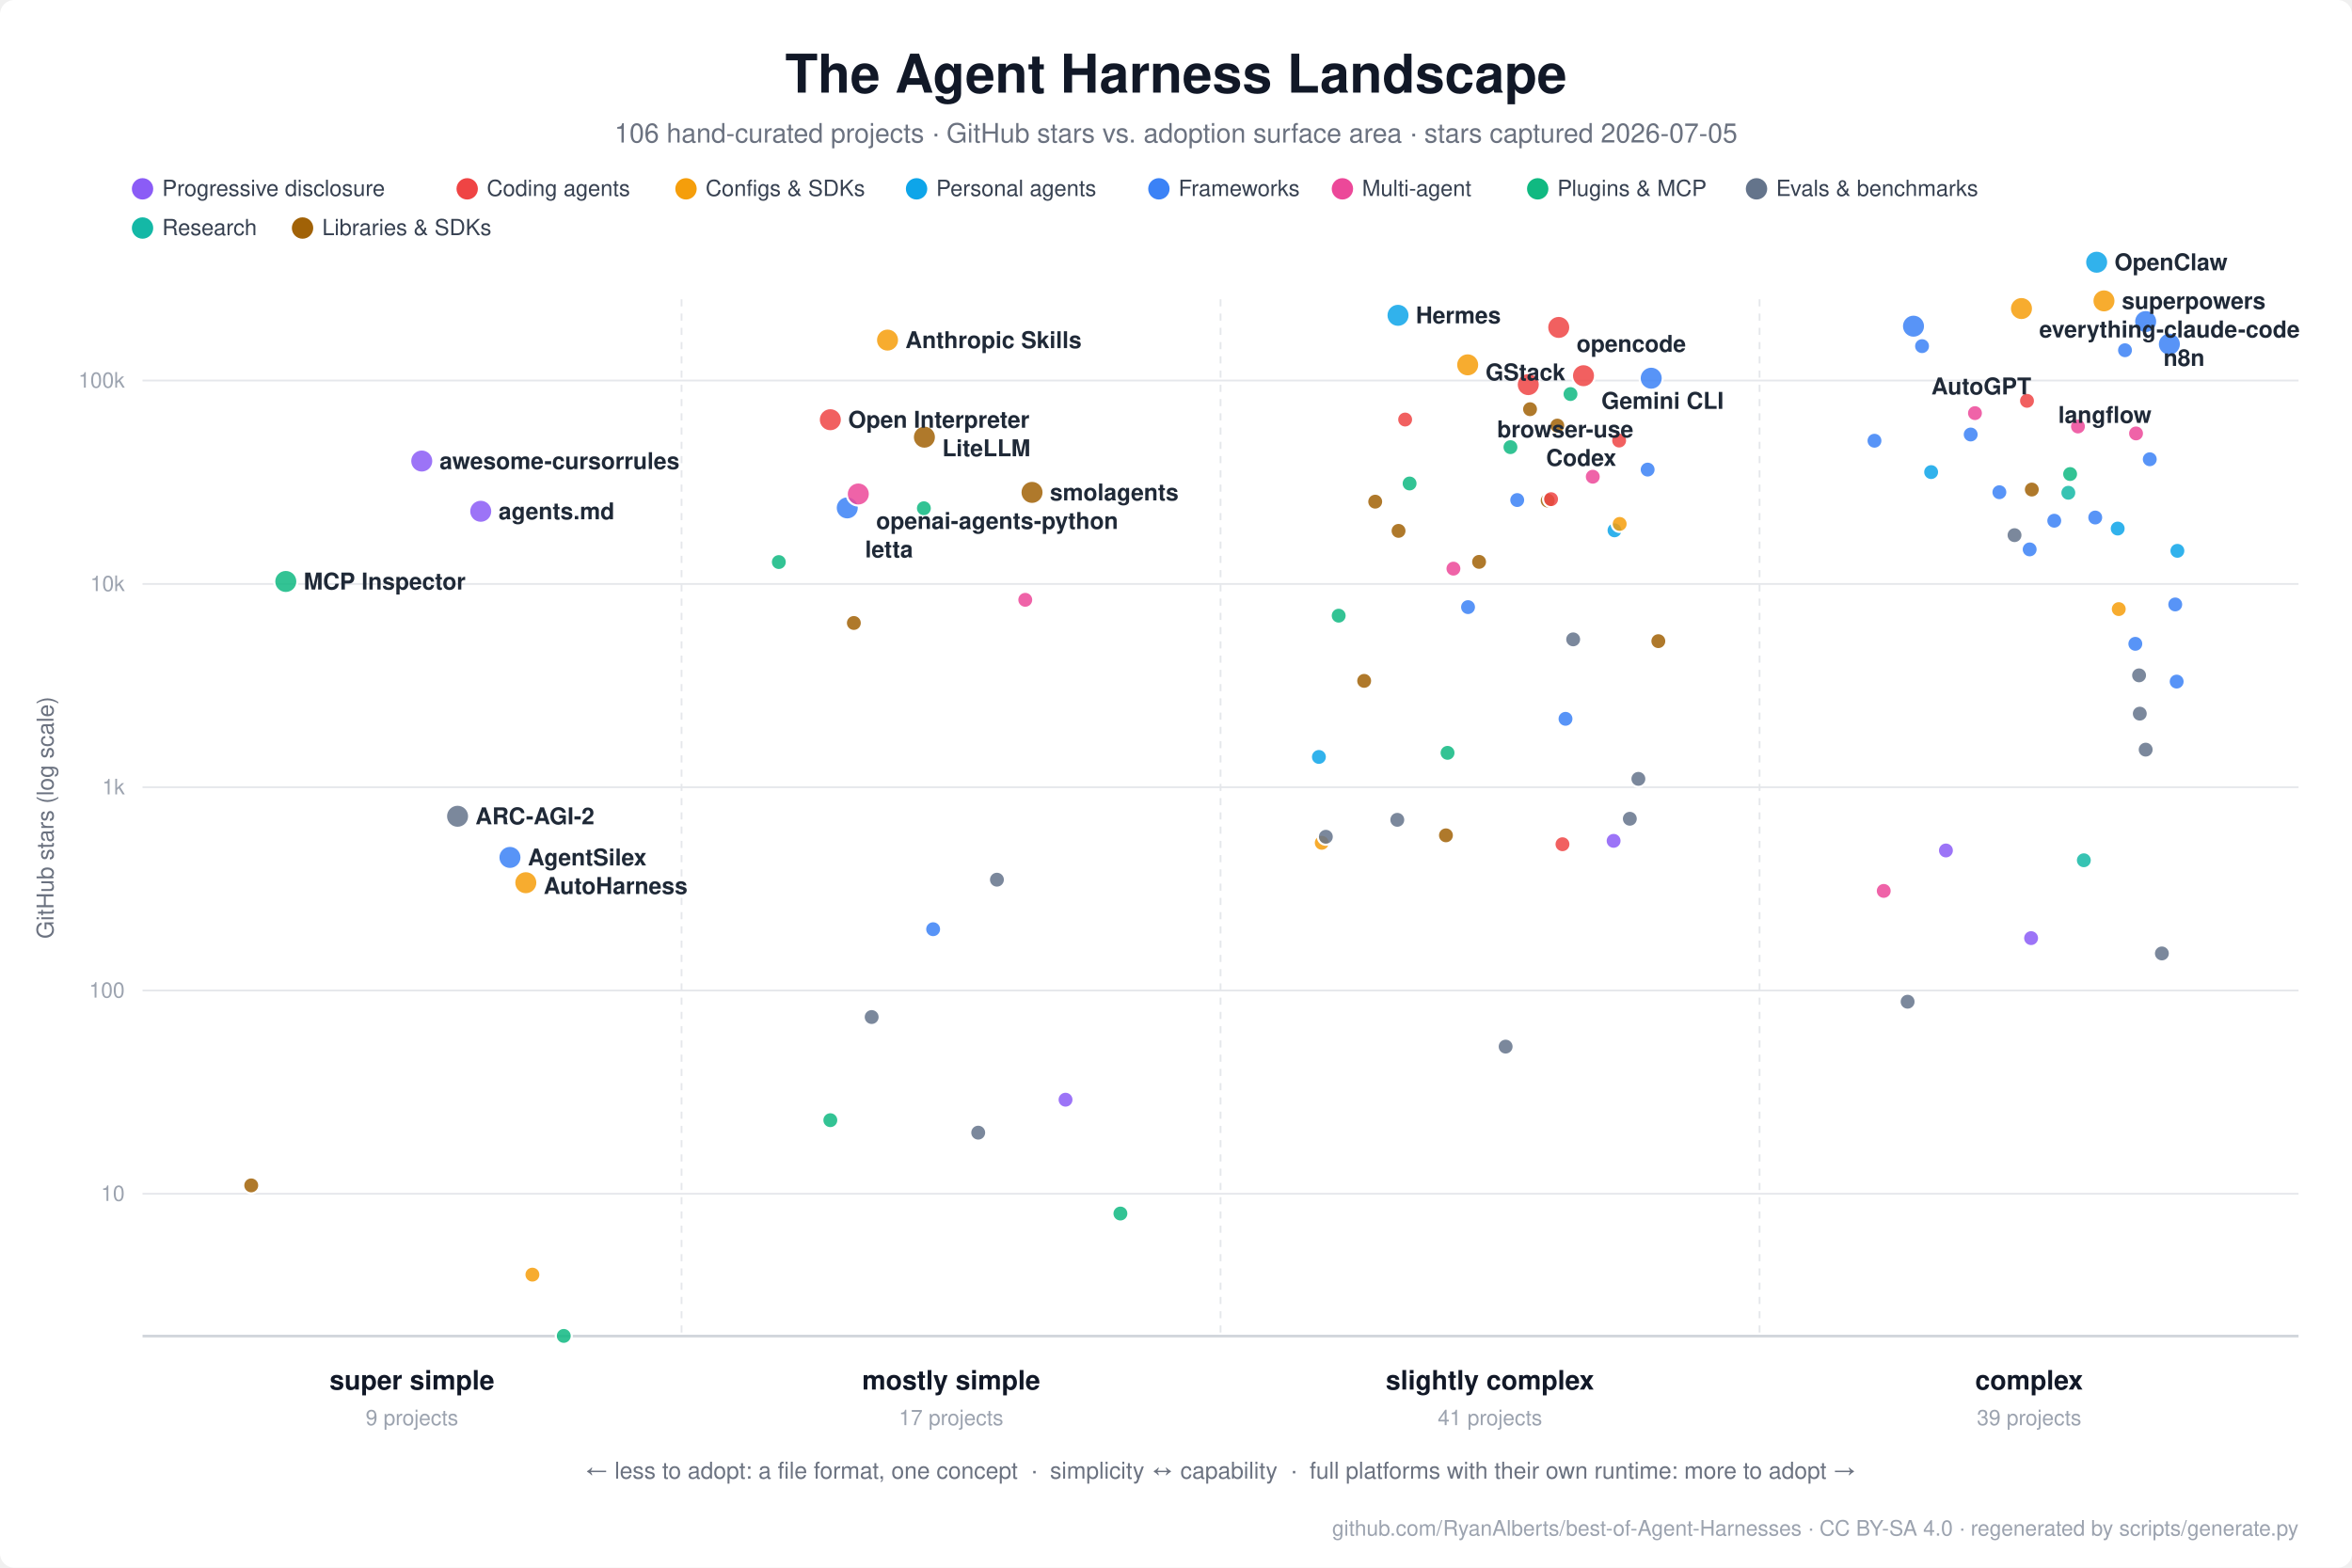
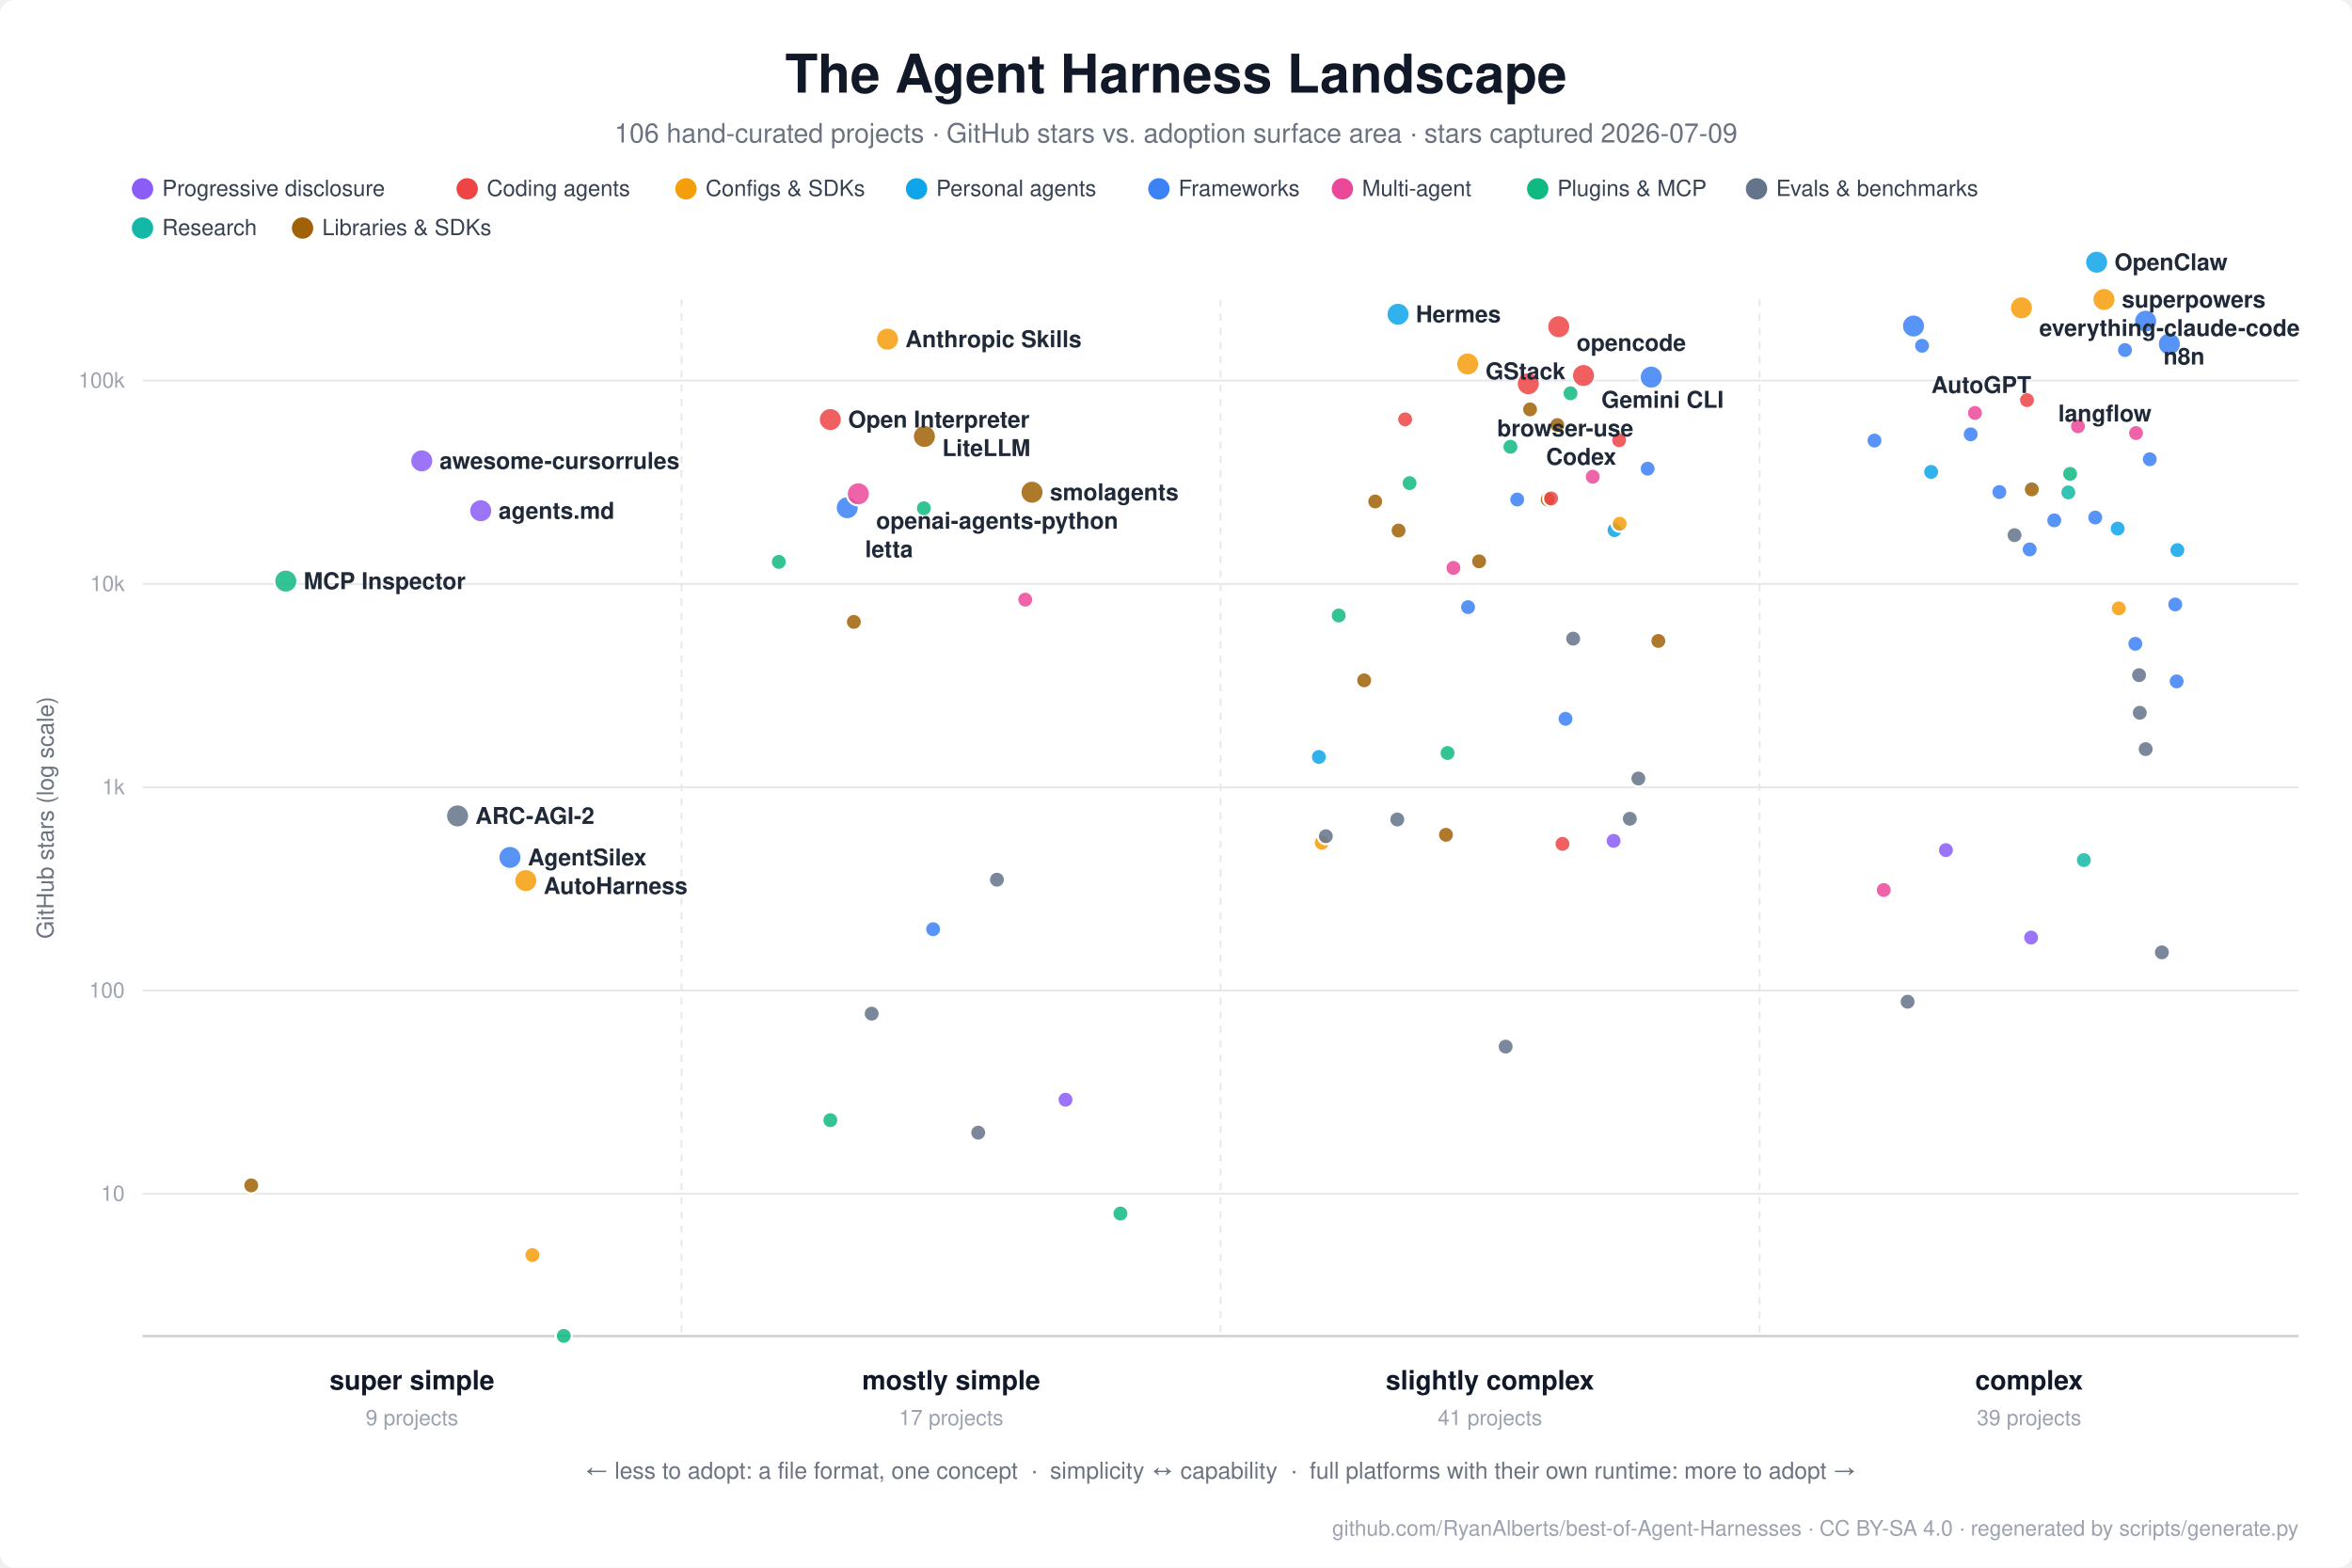
<svg xmlns="http://www.w3.org/2000/svg" viewBox="0 0 1320 880" font-family="-apple-system, 'Segoe UI', Helvetica, Arial, sans-serif">
  <rect width="1320" height="880" fill="#ffffff" rx="8" />
  <text x="660.0" y="52" text-anchor="middle" font-size="30" font-weight="700" fill="#111827">The Agent Harness Landscape</text>
-   <text x="660.0" y="80" text-anchor="middle" font-size="15" fill="#6b7280">106 hand-curated projects · GitHub stars vs. adoption surface area · stars captured 2026-07-05</text>
+   <text x="660.0" y="80" text-anchor="middle" font-size="15" fill="#6b7280">106 hand-curated projects · GitHub stars vs. adoption surface area · stars captured 2026-07-09</text>
  <circle cx="80" cy="106" r="6" fill="#8b5cf6" />
  <text x="91" y="110" font-size="12.5" fill="#374151">Progressive disclosure</text>
  <circle cx="262.2" cy="106" r="6" fill="#ef4444" />
  <text x="273.2" y="110" font-size="12.5" fill="#374151">Coding agents</text>
  <circle cx="385.0" cy="106" r="6" fill="#f59e0b" />
  <text x="396.0" y="110" font-size="12.5" fill="#374151">Configs &amp; SDKs</text>
  <circle cx="514.4" cy="106" r="6" fill="#0ea5e9" />
  <text x="525.4" y="110" font-size="12.5" fill="#374151">Personal agents</text>
  <circle cx="650.4" cy="106" r="6" fill="#3b82f6" />
  <text x="661.4" y="110" font-size="12.5" fill="#374151">Frameworks</text>
  <circle cx="753.4" cy="106" r="6" fill="#ec4899" />
  <text x="764.4" y="110" font-size="12.5" fill="#374151">Multi-agent</text>
  <circle cx="863.0" cy="106" r="6" fill="#10b981" />
  <text x="874.0" y="110" font-size="12.5" fill="#374151">Plugins &amp; MCP</text>
  <circle cx="985.8" cy="106" r="6" fill="#64748b" />
  <text x="996.8" y="110" font-size="12.5" fill="#374151">Evals &amp; benchmarks</text>
  <circle cx="80" cy="128" r="6" fill="#14b8a6" />
  <text x="91" y="132" font-size="12.5" fill="#374151">Research</text>
  <circle cx="169.8" cy="128" r="6" fill="#a16207" />
  <text x="180.8" y="132" font-size="12.5" fill="#374151">Libraries &amp; SDKs</text>
  <line x1="80" y1="670.1" x2="1290" y2="670.1" stroke="#e5e7eb" stroke-width="1" />
  <text x="70" y="674.1" text-anchor="end" font-size="12" fill="#9ca3af">10</text>
  <line x1="80" y1="556.0" x2="1290" y2="556.0" stroke="#e5e7eb" stroke-width="1" />
  <text x="70" y="560.0" text-anchor="end" font-size="12" fill="#9ca3af">100</text>
  <line x1="80" y1="441.9" x2="1290" y2="441.9" stroke="#e5e7eb" stroke-width="1" />
  <text x="70" y="445.9" text-anchor="end" font-size="12" fill="#9ca3af">1k</text>
  <line x1="80" y1="327.8" x2="1290" y2="327.8" stroke="#e5e7eb" stroke-width="1" />
  <text x="70" y="331.8" text-anchor="end" font-size="12" fill="#9ca3af">10k</text>
  <line x1="80" y1="213.6" x2="1290" y2="213.6" stroke="#e5e7eb" stroke-width="1" />
  <text x="70" y="217.6" text-anchor="end" font-size="12" fill="#9ca3af">100k</text>
  <text x="30" y="459" font-size="13" fill="#6b7280" transform="rotate(-90 30 459)" text-anchor="middle">GitHub stars (log scale)</text>
  <text x="231.2" y="780" text-anchor="middle" font-size="15" font-weight="600" fill="#111827">super simple</text>
  <text x="231.2" y="800" text-anchor="middle" font-size="12" fill="#9ca3af">9 projects</text>
  <line x1="382.5" y1="168" x2="382.5" y2="750" stroke="#e5e7eb" stroke-width="1" stroke-dasharray="4 4" />
  <text x="533.8" y="780" text-anchor="middle" font-size="15" font-weight="600" fill="#111827">mostly simple</text>
  <text x="533.8" y="800" text-anchor="middle" font-size="12" fill="#9ca3af">17 projects</text>
  <line x1="685.0" y1="168" x2="685.0" y2="750" stroke="#e5e7eb" stroke-width="1" stroke-dasharray="4 4" />
  <text x="836.2" y="780" text-anchor="middle" font-size="15" font-weight="600" fill="#111827">slightly complex</text>
  <text x="836.2" y="800" text-anchor="middle" font-size="12" fill="#9ca3af">41 projects</text>
  <line x1="987.5" y1="168" x2="987.5" y2="750" stroke="#e5e7eb" stroke-width="1" stroke-dasharray="4 4" />
  <text x="1138.8" y="780" text-anchor="middle" font-size="15" font-weight="600" fill="#111827">complex</text>
  <text x="1138.8" y="800" text-anchor="middle" font-size="12" fill="#9ca3af">39 projects</text>
  <line x1="80" y1="750" x2="1290" y2="750" stroke="#d1d5db" stroke-width="1.5" />
  <text x="685.0" y="830" text-anchor="middle" font-size="13" fill="#6b7280">←  less to adopt: a file format, one concept  ·  simplicity ↔ capability  ·  full platforms with their own runtime: more to adopt  →</text>
  <circle cx="316.4" cy="749.9" r="4.5" fill="#10b981" fill-opacity="0.85" stroke="#ffffff" stroke-width="1.2" />
-   <circle cx="298.8" cy="715.5" r="4.5" fill="#f59e0b" fill-opacity="0.85" stroke="#ffffff" stroke-width="1.2" />
+   <circle cx="298.8" cy="704.5" r="4.5" fill="#f59e0b" fill-opacity="0.85" stroke="#ffffff" stroke-width="1.2" />
  <circle cx="628.8" cy="681.2" r="4.5" fill="#10b981" fill-opacity="0.85" stroke="#ffffff" stroke-width="1.2" />
  <circle cx="141.0" cy="665.4" r="4.5" fill="#a16207" fill-opacity="0.85" stroke="#ffffff" stroke-width="1.2" />
  <circle cx="549.0" cy="635.8" r="4.5" fill="#64748b" fill-opacity="0.85" stroke="#ffffff" stroke-width="1.2" />
  <circle cx="466.0" cy="628.8" r="4.5" fill="#10b981" fill-opacity="0.85" stroke="#ffffff" stroke-width="1.2" />
  <circle cx="598.0" cy="617.3" r="4.5" fill="#8b5cf6" fill-opacity="0.85" stroke="#ffffff" stroke-width="1.2" />
  <circle cx="845.0" cy="587.5" r="4.5" fill="#64748b" fill-opacity="0.85" stroke="#ffffff" stroke-width="1.2" />
-   <circle cx="489.2" cy="570.9" r="4.5" fill="#64748b" fill-opacity="0.85" stroke="#ffffff" stroke-width="1.2" />
+   <circle cx="489.2" cy="569.0" r="4.5" fill="#64748b" fill-opacity="0.85" stroke="#ffffff" stroke-width="1.2" />
  <circle cx="1070.6" cy="562.3" r="4.5" fill="#64748b" fill-opacity="0.85" stroke="#ffffff" stroke-width="1.2" />
-   <circle cx="1213.3" cy="535.2" r="4.5" fill="#64748b" fill-opacity="0.85" stroke="#ffffff" stroke-width="1.2" />
-   <circle cx="1139.9" cy="526.6" r="4.5" fill="#8b5cf6" fill-opacity="0.85" stroke="#ffffff" stroke-width="1.2" />
+   <circle cx="1213.3" cy="534.6" r="4.5" fill="#64748b" fill-opacity="0.85" stroke="#ffffff" stroke-width="1.2" />
+   <circle cx="1139.9" cy="526.3" r="4.5" fill="#8b5cf6" fill-opacity="0.85" stroke="#ffffff" stroke-width="1.2" />
  <circle cx="523.7" cy="521.6" r="4.5" fill="#3b82f6" fill-opacity="0.85" stroke="#ffffff" stroke-width="1.2" />
-   <circle cx="1057.2" cy="500.1" r="4.5" fill="#ec4899" fill-opacity="0.85" stroke="#ffffff" stroke-width="1.2" />
-   <circle cx="295.1" cy="495.5" r="6.5" fill="#f59e0b" fill-opacity="0.85" stroke="#ffffff" stroke-width="1.2" />
+   <circle cx="1057.2" cy="499.6" r="4.5" fill="#ec4899" fill-opacity="0.85" stroke="#ffffff" stroke-width="1.2" />
+   <circle cx="295.1" cy="494.3" r="6.5" fill="#f59e0b" fill-opacity="0.85" stroke="#ffffff" stroke-width="1.2" />
  <circle cx="559.5" cy="493.8" r="4.5" fill="#64748b" fill-opacity="0.85" stroke="#ffffff" stroke-width="1.2" />
-   <circle cx="1169.5" cy="482.9" r="4.5" fill="#14b8a6" fill-opacity="0.85" stroke="#ffffff" stroke-width="1.2" />
+   <circle cx="1169.5" cy="482.8" r="4.5" fill="#14b8a6" fill-opacity="0.85" stroke="#ffffff" stroke-width="1.2" />
  <circle cx="286.2" cy="481.3" r="6.5" fill="#3b82f6" fill-opacity="0.85" stroke="#ffffff" stroke-width="1.2" />
-   <circle cx="1092.1" cy="477.4" r="4.5" fill="#8b5cf6" fill-opacity="0.85" stroke="#ffffff" stroke-width="1.2" />
-   <circle cx="876.9" cy="473.9" r="4.5" fill="#ef4444" fill-opacity="0.85" stroke="#ffffff" stroke-width="1.2" />
+   <circle cx="1092.1" cy="477.2" r="4.5" fill="#8b5cf6" fill-opacity="0.85" stroke="#ffffff" stroke-width="1.2" />
+   <circle cx="876.9" cy="473.7" r="4.5" fill="#ef4444" fill-opacity="0.85" stroke="#ffffff" stroke-width="1.2" />
  <circle cx="741.8" cy="473.1" r="4.5" fill="#f59e0b" fill-opacity="0.85" stroke="#ffffff" stroke-width="1.2" />
  <circle cx="905.6" cy="472.0" r="4.5" fill="#8b5cf6" fill-opacity="0.85" stroke="#ffffff" stroke-width="1.2" />
-   <circle cx="744.1" cy="469.7" r="4.5" fill="#64748b" fill-opacity="0.85" stroke="#ffffff" stroke-width="1.2" />
-   <circle cx="811.5" cy="468.9" r="4.5" fill="#a16207" fill-opacity="0.85" stroke="#ffffff" stroke-width="1.2" />
-   <circle cx="784.2" cy="460.2" r="4.5" fill="#64748b" fill-opacity="0.85" stroke="#ffffff" stroke-width="1.2" />
+   <circle cx="744.1" cy="469.4" r="4.5" fill="#64748b" fill-opacity="0.85" stroke="#ffffff" stroke-width="1.2" />
+   <circle cx="811.5" cy="468.6" r="4.5" fill="#a16207" fill-opacity="0.85" stroke="#ffffff" stroke-width="1.2" />
+   <circle cx="784.2" cy="460.0" r="4.5" fill="#64748b" fill-opacity="0.85" stroke="#ffffff" stroke-width="1.2" />
  <circle cx="914.7" cy="459.6" r="4.5" fill="#64748b" fill-opacity="0.85" stroke="#ffffff" stroke-width="1.2" />
-   <circle cx="256.8" cy="458.2" r="6.5" fill="#64748b" fill-opacity="0.85" stroke="#ffffff" stroke-width="1.2" />
-   <circle cx="919.5" cy="437.2" r="4.5" fill="#64748b" fill-opacity="0.85" stroke="#ffffff" stroke-width="1.2" />
+   <circle cx="256.8" cy="458.0" r="6.5" fill="#64748b" fill-opacity="0.85" stroke="#ffffff" stroke-width="1.2" />
+   <circle cx="919.5" cy="437.0" r="4.5" fill="#64748b" fill-opacity="0.85" stroke="#ffffff" stroke-width="1.2" />
  <circle cx="740.2" cy="424.9" r="4.5" fill="#0ea5e9" fill-opacity="0.85" stroke="#ffffff" stroke-width="1.2" />
-   <circle cx="812.4" cy="422.6" r="4.5" fill="#10b981" fill-opacity="0.85" stroke="#ffffff" stroke-width="1.2" />
-   <circle cx="1204.2" cy="420.8" r="4.5" fill="#64748b" fill-opacity="0.85" stroke="#ffffff" stroke-width="1.2" />
+   <circle cx="812.4" cy="422.7" r="4.5" fill="#10b981" fill-opacity="0.85" stroke="#ffffff" stroke-width="1.2" />
+   <circle cx="1204.2" cy="420.5" r="4.5" fill="#64748b" fill-opacity="0.85" stroke="#ffffff" stroke-width="1.2" />
  <circle cx="878.6" cy="403.5" r="4.5" fill="#3b82f6" fill-opacity="0.85" stroke="#ffffff" stroke-width="1.2" />
-   <circle cx="1200.9" cy="400.6" r="4.5" fill="#64748b" fill-opacity="0.85" stroke="#ffffff" stroke-width="1.2" />
-   <circle cx="1221.6" cy="382.6" r="4.5" fill="#3b82f6" fill-opacity="0.85" stroke="#ffffff" stroke-width="1.2" />
-   <circle cx="765.6" cy="382.2" r="4.5" fill="#a16207" fill-opacity="0.85" stroke="#ffffff" stroke-width="1.2" />
-   <circle cx="1200.5" cy="379.1" r="4.5" fill="#64748b" fill-opacity="0.85" stroke="#ffffff" stroke-width="1.2" />
+   <circle cx="1200.9" cy="400.1" r="4.5" fill="#64748b" fill-opacity="0.85" stroke="#ffffff" stroke-width="1.2" />
+   <circle cx="1221.6" cy="382.5" r="4.5" fill="#3b82f6" fill-opacity="0.85" stroke="#ffffff" stroke-width="1.2" />
+   <circle cx="765.6" cy="381.9" r="4.5" fill="#a16207" fill-opacity="0.85" stroke="#ffffff" stroke-width="1.2" />
+   <circle cx="1200.5" cy="379.0" r="4.5" fill="#64748b" fill-opacity="0.85" stroke="#ffffff" stroke-width="1.2" />
  <circle cx="1198.4" cy="361.4" r="4.5" fill="#3b82f6" fill-opacity="0.85" stroke="#ffffff" stroke-width="1.2" />
-   <circle cx="930.7" cy="359.9" r="4.5" fill="#a16207" fill-opacity="0.85" stroke="#ffffff" stroke-width="1.2" />
-   <circle cx="882.9" cy="358.9" r="4.5" fill="#64748b" fill-opacity="0.85" stroke="#ffffff" stroke-width="1.2" />
-   <circle cx="479.2" cy="349.7" r="4.5" fill="#a16207" fill-opacity="0.85" stroke="#ffffff" stroke-width="1.2" />
-   <circle cx="751.3" cy="345.6" r="4.5" fill="#10b981" fill-opacity="0.85" stroke="#ffffff" stroke-width="1.2" />
-   <circle cx="1189.1" cy="341.9" r="4.5" fill="#f59e0b" fill-opacity="0.85" stroke="#ffffff" stroke-width="1.2" />
+   <circle cx="930.7" cy="359.8" r="4.5" fill="#a16207" fill-opacity="0.85" stroke="#ffffff" stroke-width="1.2" />
+   <circle cx="882.9" cy="358.5" r="4.5" fill="#64748b" fill-opacity="0.85" stroke="#ffffff" stroke-width="1.2" />
+   <circle cx="479.2" cy="349.1" r="4.5" fill="#a16207" fill-opacity="0.85" stroke="#ffffff" stroke-width="1.2" />
+   <circle cx="751.3" cy="345.5" r="4.5" fill="#10b981" fill-opacity="0.85" stroke="#ffffff" stroke-width="1.2" />
+   <circle cx="1189.1" cy="341.5" r="4.5" fill="#f59e0b" fill-opacity="0.85" stroke="#ffffff" stroke-width="1.2" />
  <circle cx="823.9" cy="340.8" r="4.5" fill="#3b82f6" fill-opacity="0.85" stroke="#ffffff" stroke-width="1.2" />
  <circle cx="1220.8" cy="339.3" r="4.5" fill="#3b82f6" fill-opacity="0.85" stroke="#ffffff" stroke-width="1.2" />
-   <circle cx="575.4" cy="336.7" r="4.5" fill="#ec4899" fill-opacity="0.85" stroke="#ffffff" stroke-width="1.2" />
-   <circle cx="160.4" cy="326.4" r="6.5" fill="#10b981" fill-opacity="0.85" stroke="#ffffff" stroke-width="1.2" />
-   <circle cx="815.7" cy="319.2" r="4.5" fill="#ec4899" fill-opacity="0.85" stroke="#ffffff" stroke-width="1.2" />
-   <circle cx="437.1" cy="315.5" r="4.5" fill="#10b981" fill-opacity="0.85" stroke="#ffffff" stroke-width="1.2" />
-   <circle cx="830.1" cy="315.4" r="4.5" fill="#a16207" fill-opacity="0.85" stroke="#ffffff" stroke-width="1.2" />
-   <circle cx="1222.0" cy="309.2" r="4.5" fill="#0ea5e9" fill-opacity="0.85" stroke="#ffffff" stroke-width="1.2" />
+   <circle cx="575.4" cy="336.6" r="4.5" fill="#ec4899" fill-opacity="0.85" stroke="#ffffff" stroke-width="1.2" />
+   <circle cx="160.4" cy="326.2" r="6.5" fill="#10b981" fill-opacity="0.85" stroke="#ffffff" stroke-width="1.2" />
+   <circle cx="815.7" cy="318.8" r="4.5" fill="#ec4899" fill-opacity="0.85" stroke="#ffffff" stroke-width="1.2" />
+   <circle cx="437.1" cy="315.4" r="4.5" fill="#10b981" fill-opacity="0.85" stroke="#ffffff" stroke-width="1.2" />
+   <circle cx="830.1" cy="315.1" r="4.5" fill="#a16207" fill-opacity="0.85" stroke="#ffffff" stroke-width="1.2" />
+   <circle cx="1222.0" cy="308.8" r="4.5" fill="#0ea5e9" fill-opacity="0.85" stroke="#ffffff" stroke-width="1.2" />
  <circle cx="1139.1" cy="308.4" r="4.5" fill="#3b82f6" fill-opacity="0.85" stroke="#ffffff" stroke-width="1.2" />
  <circle cx="1130.6" cy="300.4" r="4.5" fill="#64748b" fill-opacity="0.85" stroke="#ffffff" stroke-width="1.2" />
-   <circle cx="784.9" cy="298.0" r="4.5" fill="#a16207" fill-opacity="0.85" stroke="#ffffff" stroke-width="1.2" />
-   <circle cx="906.1" cy="297.7" r="4.5" fill="#0ea5e9" fill-opacity="0.85" stroke="#ffffff" stroke-width="1.2" />
+   <circle cx="784.9" cy="297.8" r="4.5" fill="#a16207" fill-opacity="0.85" stroke="#ffffff" stroke-width="1.2" />
+   <circle cx="906.1" cy="297.6" r="4.5" fill="#0ea5e9" fill-opacity="0.85" stroke="#ffffff" stroke-width="1.2" />
  <circle cx="1188.5" cy="296.7" r="4.5" fill="#0ea5e9" fill-opacity="0.85" stroke="#ffffff" stroke-width="1.2" />
-   <circle cx="909.0" cy="294.1" r="4.5" fill="#f59e0b" fill-opacity="0.85" stroke="#ffffff" stroke-width="1.2" />
-   <circle cx="1152.9" cy="292.3" r="4.5" fill="#3b82f6" fill-opacity="0.85" stroke="#ffffff" stroke-width="1.2" />
+   <circle cx="909.0" cy="294.0" r="4.5" fill="#f59e0b" fill-opacity="0.85" stroke="#ffffff" stroke-width="1.2" />
+   <circle cx="1152.9" cy="292.1" r="4.5" fill="#3b82f6" fill-opacity="0.85" stroke="#ffffff" stroke-width="1.2" />
  <circle cx="1175.9" cy="290.5" r="4.5" fill="#3b82f6" fill-opacity="0.85" stroke="#ffffff" stroke-width="1.2" />
-   <circle cx="269.8" cy="287.0" r="6.5" fill="#8b5cf6" fill-opacity="0.85" stroke="#ffffff" stroke-width="1.2" />
+   <circle cx="269.8" cy="286.7" r="6.5" fill="#8b5cf6" fill-opacity="0.85" stroke="#ffffff" stroke-width="1.2" />
  <circle cx="518.5" cy="285.3" r="4.5" fill="#10b981" fill-opacity="0.85" stroke="#ffffff" stroke-width="1.2" />
-   <circle cx="475.5" cy="285.1" r="6.5" fill="#3b82f6" fill-opacity="0.85" stroke="#ffffff" stroke-width="1.2" />
-   <circle cx="771.8" cy="281.6" r="4.5" fill="#a16207" fill-opacity="0.85" stroke="#ffffff" stroke-width="1.2" />
-   <circle cx="868.6" cy="281.0" r="4.5" fill="#a16207" fill-opacity="0.85" stroke="#ffffff" stroke-width="1.2" />
-   <circle cx="851.5" cy="280.7" r="4.5" fill="#3b82f6" fill-opacity="0.85" stroke="#ffffff" stroke-width="1.2" />
-   <circle cx="870.5" cy="280.2" r="4.5" fill="#ef4444" fill-opacity="0.85" stroke="#ffffff" stroke-width="1.2" />
-   <circle cx="481.7" cy="277.3" r="6.5" fill="#ec4899" fill-opacity="0.85" stroke="#ffffff" stroke-width="1.2" />
-   <circle cx="1160.8" cy="276.6" r="4.5" fill="#14b8a6" fill-opacity="0.85" stroke="#ffffff" stroke-width="1.2" />
-   <circle cx="579.2" cy="276.4" r="6.5" fill="#a16207" fill-opacity="0.85" stroke="#ffffff" stroke-width="1.2" />
-   <circle cx="1122.1" cy="276.3" r="4.5" fill="#3b82f6" fill-opacity="0.85" stroke="#ffffff" stroke-width="1.2" />
-   <circle cx="1140.3" cy="274.8" r="4.5" fill="#a16207" fill-opacity="0.85" stroke="#ffffff" stroke-width="1.2" />
-   <circle cx="791.1" cy="271.4" r="4.5" fill="#10b981" fill-opacity="0.85" stroke="#ffffff" stroke-width="1.2" />
+   <circle cx="475.5" cy="285.0" r="6.5" fill="#3b82f6" fill-opacity="0.85" stroke="#ffffff" stroke-width="1.2" />
+   <circle cx="771.8" cy="281.5" r="4.5" fill="#a16207" fill-opacity="0.85" stroke="#ffffff" stroke-width="1.2" />
+   <circle cx="851.5" cy="280.4" r="4.5" fill="#3b82f6" fill-opacity="0.85" stroke="#ffffff" stroke-width="1.2" />
+   <circle cx="868.6" cy="280.4" r="4.5" fill="#a16207" fill-opacity="0.85" stroke="#ffffff" stroke-width="1.2" />
+   <circle cx="870.5" cy="279.8" r="4.5" fill="#ef4444" fill-opacity="0.85" stroke="#ffffff" stroke-width="1.2" />
+   <circle cx="481.7" cy="277.2" r="6.5" fill="#ec4899" fill-opacity="0.85" stroke="#ffffff" stroke-width="1.2" />
+   <circle cx="1160.8" cy="276.4" r="4.5" fill="#14b8a6" fill-opacity="0.85" stroke="#ffffff" stroke-width="1.2" />
+   <circle cx="579.2" cy="276.3" r="6.5" fill="#a16207" fill-opacity="0.85" stroke="#ffffff" stroke-width="1.2" />
+   <circle cx="1122.1" cy="276.2" r="4.5" fill="#3b82f6" fill-opacity="0.85" stroke="#ffffff" stroke-width="1.2" />
+   <circle cx="1140.3" cy="274.7" r="4.5" fill="#a16207" fill-opacity="0.85" stroke="#ffffff" stroke-width="1.2" />
+   <circle cx="791.1" cy="271.2" r="4.5" fill="#10b981" fill-opacity="0.85" stroke="#ffffff" stroke-width="1.2" />
  <circle cx="893.9" cy="267.6" r="4.5" fill="#ec4899" fill-opacity="0.85" stroke="#ffffff" stroke-width="1.2" />
-   <circle cx="1161.8" cy="266.1" r="4.5" fill="#10b981" fill-opacity="0.85" stroke="#ffffff" stroke-width="1.2" />
-   <circle cx="1083.8" cy="265.0" r="4.5" fill="#0ea5e9" fill-opacity="0.85" stroke="#ffffff" stroke-width="1.2" />
-   <circle cx="924.7" cy="263.6" r="4.5" fill="#3b82f6" fill-opacity="0.85" stroke="#ffffff" stroke-width="1.2" />
-   <circle cx="236.7" cy="258.8" r="6.5" fill="#8b5cf6" fill-opacity="0.85" stroke="#ffffff" stroke-width="1.2" />
+   <circle cx="1161.8" cy="266.0" r="4.5" fill="#10b981" fill-opacity="0.85" stroke="#ffffff" stroke-width="1.2" />
+   <circle cx="1083.8" cy="264.9" r="4.5" fill="#0ea5e9" fill-opacity="0.85" stroke="#ffffff" stroke-width="1.2" />
+   <circle cx="924.7" cy="263.1" r="4.5" fill="#3b82f6" fill-opacity="0.85" stroke="#ffffff" stroke-width="1.2" />
+   <circle cx="236.7" cy="258.7" r="6.5" fill="#8b5cf6" fill-opacity="0.85" stroke="#ffffff" stroke-width="1.2" />
  <circle cx="1206.5" cy="257.8" r="4.5" fill="#3b82f6" fill-opacity="0.85" stroke="#ffffff" stroke-width="1.2" />
-   <circle cx="847.7" cy="251.0" r="4.5" fill="#10b981" fill-opacity="0.85" stroke="#ffffff" stroke-width="1.2" />
-   <circle cx="1052.0" cy="247.4" r="4.5" fill="#3b82f6" fill-opacity="0.85" stroke="#ffffff" stroke-width="1.2" />
-   <circle cx="908.7" cy="247.3" r="4.5" fill="#ef4444" fill-opacity="0.85" stroke="#ffffff" stroke-width="1.2" />
-   <circle cx="518.8" cy="245.4" r="6.5" fill="#a16207" fill-opacity="0.85" stroke="#ffffff" stroke-width="1.2" />
-   <circle cx="1106.0" cy="243.9" r="4.5" fill="#3b82f6" fill-opacity="0.85" stroke="#ffffff" stroke-width="1.2" />
-   <circle cx="1198.8" cy="243.3" r="4.5" fill="#ec4899" fill-opacity="0.85" stroke="#ffffff" stroke-width="1.2" />
-   <circle cx="1166.2" cy="239.4" r="4.5" fill="#ec4899" fill-opacity="0.85" stroke="#ffffff" stroke-width="1.2" />
-   <circle cx="874.0" cy="238.9" r="4.5" fill="#a16207" fill-opacity="0.85" stroke="#ffffff" stroke-width="1.2" />
-   <circle cx="466.0" cy="235.6" r="6.5" fill="#ef4444" fill-opacity="0.85" stroke="#ffffff" stroke-width="1.2" />
-   <circle cx="788.6" cy="235.5" r="4.5" fill="#ef4444" fill-opacity="0.85" stroke="#ffffff" stroke-width="1.2" />
-   <circle cx="1108.4" cy="231.9" r="4.5" fill="#ec4899" fill-opacity="0.85" stroke="#ffffff" stroke-width="1.2" />
-   <circle cx="858.7" cy="229.7" r="4.5" fill="#a16207" fill-opacity="0.85" stroke="#ffffff" stroke-width="1.2" />
-   <circle cx="1137.6" cy="225.0" r="4.5" fill="#ef4444" fill-opacity="0.85" stroke="#ffffff" stroke-width="1.2" />
-   <circle cx="881.4" cy="221.2" r="4.5" fill="#10b981" fill-opacity="0.85" stroke="#ffffff" stroke-width="1.2" />
-   <circle cx="857.7" cy="215.9" r="6.5" fill="#ef4444" fill-opacity="0.85" stroke="#ffffff" stroke-width="1.2" />
-   <circle cx="926.7" cy="212.3" r="6.5" fill="#3b82f6" fill-opacity="0.85" stroke="#ffffff" stroke-width="1.2" />
-   <circle cx="888.7" cy="210.9" r="6.5" fill="#ef4444" fill-opacity="0.85" stroke="#ffffff" stroke-width="1.2" />
-   <circle cx="823.7" cy="204.8" r="6.5" fill="#f59e0b" fill-opacity="0.85" stroke="#ffffff" stroke-width="1.2" />
-   <circle cx="1192.6" cy="196.6" r="4.5" fill="#3b82f6" fill-opacity="0.85" stroke="#ffffff" stroke-width="1.2" />
-   <circle cx="1078.7" cy="194.3" r="4.5" fill="#3b82f6" fill-opacity="0.85" stroke="#ffffff" stroke-width="1.2" />
-   <circle cx="1217.5" cy="193.2" r="6.5" fill="#3b82f6" fill-opacity="0.85" stroke="#ffffff" stroke-width="1.2" />
-   <circle cx="498.1" cy="190.9" r="6.5" fill="#f59e0b" fill-opacity="0.85" stroke="#ffffff" stroke-width="1.2" />
-   <circle cx="874.8" cy="183.8" r="6.5" fill="#ef4444" fill-opacity="0.85" stroke="#ffffff" stroke-width="1.2" />
-   <circle cx="1073.9" cy="183.1" r="6.5" fill="#3b82f6" fill-opacity="0.85" stroke="#ffffff" stroke-width="1.2" />
-   <circle cx="1204.2" cy="180.5" r="6.5" fill="#3b82f6" fill-opacity="0.85" stroke="#ffffff" stroke-width="1.2" />
-   <circle cx="784.6" cy="177.0" r="6.5" fill="#0ea5e9" fill-opacity="0.85" stroke="#ffffff" stroke-width="1.2" />
-   <circle cx="1134.5" cy="173.2" r="6.5" fill="#f59e0b" fill-opacity="0.85" stroke="#ffffff" stroke-width="1.2" />
-   <circle cx="1180.8" cy="168.9" r="6.5" fill="#f59e0b" fill-opacity="0.85" stroke="#ffffff" stroke-width="1.2" />
+   <circle cx="847.7" cy="250.8" r="4.5" fill="#10b981" fill-opacity="0.85" stroke="#ffffff" stroke-width="1.2" />
+   <circle cx="1052.0" cy="247.3" r="4.5" fill="#3b82f6" fill-opacity="0.85" stroke="#ffffff" stroke-width="1.2" />
+   <circle cx="908.7" cy="247.1" r="4.5" fill="#ef4444" fill-opacity="0.85" stroke="#ffffff" stroke-width="1.2" />
+   <circle cx="518.8" cy="245.0" r="6.5" fill="#a16207" fill-opacity="0.85" stroke="#ffffff" stroke-width="1.2" />
+   <circle cx="1106.0" cy="243.8" r="4.5" fill="#3b82f6" fill-opacity="0.85" stroke="#ffffff" stroke-width="1.2" />
+   <circle cx="1198.8" cy="243.1" r="4.5" fill="#ec4899" fill-opacity="0.85" stroke="#ffffff" stroke-width="1.2" />
+   <circle cx="1166.2" cy="239.3" r="4.5" fill="#ec4899" fill-opacity="0.85" stroke="#ffffff" stroke-width="1.2" />
+   <circle cx="874.0" cy="238.6" r="4.5" fill="#a16207" fill-opacity="0.85" stroke="#ffffff" stroke-width="1.2" />
+   <circle cx="466.0" cy="235.5" r="6.5" fill="#ef4444" fill-opacity="0.85" stroke="#ffffff" stroke-width="1.2" />
+   <circle cx="788.6" cy="235.4" r="4.5" fill="#ef4444" fill-opacity="0.85" stroke="#ffffff" stroke-width="1.2" />
+   <circle cx="1108.4" cy="231.8" r="4.5" fill="#ec4899" fill-opacity="0.85" stroke="#ffffff" stroke-width="1.2" />
+   <circle cx="858.7" cy="229.8" r="4.5" fill="#a16207" fill-opacity="0.85" stroke="#ffffff" stroke-width="1.2" />
+   <circle cx="1137.6" cy="224.6" r="4.5" fill="#ef4444" fill-opacity="0.85" stroke="#ffffff" stroke-width="1.2" />
+   <circle cx="881.4" cy="220.8" r="4.5" fill="#10b981" fill-opacity="0.85" stroke="#ffffff" stroke-width="1.2" />
+   <circle cx="857.7" cy="215.4" r="6.5" fill="#ef4444" fill-opacity="0.85" stroke="#ffffff" stroke-width="1.2" />
+   <circle cx="926.7" cy="211.7" r="6.5" fill="#3b82f6" fill-opacity="0.85" stroke="#ffffff" stroke-width="1.2" />
+   <circle cx="888.7" cy="210.8" r="6.5" fill="#ef4444" fill-opacity="0.85" stroke="#ffffff" stroke-width="1.2" />
+   <circle cx="823.7" cy="204.3" r="6.5" fill="#f59e0b" fill-opacity="0.85" stroke="#ffffff" stroke-width="1.2" />
+   <circle cx="1192.6" cy="196.5" r="4.5" fill="#3b82f6" fill-opacity="0.85" stroke="#ffffff" stroke-width="1.2" />
+   <circle cx="1078.7" cy="194.1" r="4.5" fill="#3b82f6" fill-opacity="0.85" stroke="#ffffff" stroke-width="1.2" />
+   <circle cx="1217.5" cy="193.1" r="6.5" fill="#3b82f6" fill-opacity="0.85" stroke="#ffffff" stroke-width="1.2" />
+   <circle cx="498.1" cy="190.4" r="6.5" fill="#f59e0b" fill-opacity="0.85" stroke="#ffffff" stroke-width="1.2" />
+   <circle cx="874.8" cy="183.4" r="6.5" fill="#ef4444" fill-opacity="0.85" stroke="#ffffff" stroke-width="1.2" />
+   <circle cx="1073.9" cy="183.0" r="6.5" fill="#3b82f6" fill-opacity="0.85" stroke="#ffffff" stroke-width="1.2" />
+   <circle cx="1204.2" cy="180.3" r="6.5" fill="#3b82f6" fill-opacity="0.85" stroke="#ffffff" stroke-width="1.2" />
+   <circle cx="784.6" cy="176.4" r="6.5" fill="#0ea5e9" fill-opacity="0.85" stroke="#ffffff" stroke-width="1.2" />
+   <circle cx="1134.5" cy="172.8" r="6.5" fill="#f59e0b" fill-opacity="0.85" stroke="#ffffff" stroke-width="1.2" />
+   <circle cx="1180.8" cy="168.1" r="6.5" fill="#f59e0b" fill-opacity="0.85" stroke="#ffffff" stroke-width="1.2" />
  <circle cx="1176.7" cy="147.2" r="6.5" fill="#0ea5e9" fill-opacity="0.85" stroke="#ffffff" stroke-width="1.2" />
-   <text x="246.7" y="263.3" text-anchor="start" font-size="13" font-weight="600" fill="#1f2937">awesome-cursorrules</text>
-   <text x="279.8" y="291.5" text-anchor="start" font-size="13" font-weight="600" fill="#1f2937">agents.md</text>
-   <text x="170.4" y="330.9" text-anchor="start" font-size="13" font-weight="600" fill="#1f2937">MCP Inspector</text>
-   <text x="266.8" y="462.7" text-anchor="start" font-size="13" font-weight="600" fill="#1f2937">ARC-AGI-2</text>
+   <text x="246.7" y="263.2" text-anchor="start" font-size="13" font-weight="600" fill="#1f2937">awesome-cursorrules</text>
+   <text x="279.8" y="291.2" text-anchor="start" font-size="13" font-weight="600" fill="#1f2937">agents.md</text>
+   <text x="170.4" y="330.7" text-anchor="start" font-size="13" font-weight="600" fill="#1f2937">MCP Inspector</text>
+   <text x="266.8" y="462.5" text-anchor="start" font-size="13" font-weight="600" fill="#1f2937">ARC-AGI-2</text>
  <text x="296.2" y="485.8" text-anchor="start" font-size="13" font-weight="600" fill="#1f2937">AgentSilex</text>
  <text x="305.1" y="501.8" text-anchor="start" font-size="13" font-weight="600" fill="#1f2937">AutoHarness</text>
-   <text x="508.1" y="195.4" text-anchor="start" font-size="13" font-weight="600" fill="#1f2937">Anthropic Skills</text>
-   <text x="476.0" y="240.1" text-anchor="start" font-size="13" font-weight="600" fill="#1f2937">Open Interpreter</text>
-   <text x="528.8" y="256.1" text-anchor="start" font-size="13" font-weight="600" fill="#1f2937">LiteLLM</text>
-   <text x="589.2" y="280.9" text-anchor="start" font-size="13" font-weight="600" fill="#1f2937">smolagents</text>
-   <text x="491.7" y="296.9" text-anchor="start" font-size="13" font-weight="600" fill="#1f2937">openai-agents-python</text>
-   <text x="485.5" y="312.9" text-anchor="start" font-size="13" font-weight="600" fill="#1f2937">letta</text>
-   <text x="794.6" y="181.5" text-anchor="start" font-size="13" font-weight="600" fill="#1f2937">Hermes</text>
-   <text x="884.8" y="197.5" text-anchor="start" font-size="13" font-weight="600" fill="#1f2937">opencode</text>
-   <text x="833.7" y="213.5" text-anchor="start" font-size="13" font-weight="600" fill="#1f2937">GStack</text>
-   <text x="898.7" y="229.5" text-anchor="start" font-size="13" font-weight="600" fill="#1f2937">Gemini CLI</text>
-   <text x="916.7" y="245.5" text-anchor="end" font-size="13" font-weight="600" fill="#1f2937">browser-use</text>
-   <text x="867.7" y="261.5" text-anchor="start" font-size="13" font-weight="600" fill="#1f2937">Codex</text>
+   <text x="508.1" y="194.9" text-anchor="start" font-size="13" font-weight="600" fill="#1f2937">Anthropic Skills</text>
+   <text x="476.0" y="240.0" text-anchor="start" font-size="13" font-weight="600" fill="#1f2937">Open Interpreter</text>
+   <text x="528.8" y="256.0" text-anchor="start" font-size="13" font-weight="600" fill="#1f2937">LiteLLM</text>
+   <text x="589.2" y="280.8" text-anchor="start" font-size="13" font-weight="600" fill="#1f2937">smolagents</text>
+   <text x="491.7" y="296.8" text-anchor="start" font-size="13" font-weight="600" fill="#1f2937">openai-agents-python</text>
+   <text x="485.5" y="312.8" text-anchor="start" font-size="13" font-weight="600" fill="#1f2937">letta</text>
+   <text x="794.6" y="180.9" text-anchor="start" font-size="13" font-weight="600" fill="#1f2937">Hermes</text>
+   <text x="884.8" y="196.9" text-anchor="start" font-size="13" font-weight="600" fill="#1f2937">opencode</text>
+   <text x="833.7" y="212.9" text-anchor="start" font-size="13" font-weight="600" fill="#1f2937">GStack</text>
+   <text x="898.7" y="228.9" text-anchor="start" font-size="13" font-weight="600" fill="#1f2937">Gemini CLI</text>
+   <text x="916.7" y="244.9" text-anchor="end" font-size="13" font-weight="600" fill="#1f2937">browser-use</text>
+   <text x="867.7" y="260.9" text-anchor="start" font-size="13" font-weight="600" fill="#1f2937">Codex</text>
  <text x="1186.7" y="151.7" text-anchor="start" font-size="13" font-weight="600" fill="#1f2937">OpenClaw</text>
-   <text x="1190.8" y="173.4" text-anchor="start" font-size="13" font-weight="600" fill="#1f2937">superpowers</text>
-   <text x="1144.5" y="189.4" text-anchor="start" font-size="13" font-weight="600" fill="#1f2937">everything-claude-code</text>
-   <text x="1214.2" y="205.4" text-anchor="start" font-size="13" font-weight="600" fill="#1f2937">n8n</text>
-   <text x="1083.9" y="221.4" text-anchor="start" font-size="13" font-weight="600" fill="#1f2937">AutoGPT</text>
-   <text x="1207.5" y="237.4" text-anchor="end" font-size="13" font-weight="600" fill="#1f2937">langflow</text>
+   <text x="1190.8" y="172.6" text-anchor="start" font-size="13" font-weight="600" fill="#1f2937">superpowers</text>
+   <text x="1144.5" y="188.6" text-anchor="start" font-size="13" font-weight="600" fill="#1f2937">everything-claude-code</text>
+   <text x="1214.2" y="204.6" text-anchor="start" font-size="13" font-weight="600" fill="#1f2937">n8n</text>
+   <text x="1083.9" y="220.6" text-anchor="start" font-size="13" font-weight="600" fill="#1f2937">AutoGPT</text>
+   <text x="1207.5" y="236.6" text-anchor="end" font-size="13" font-weight="600" fill="#1f2937">langflow</text>
  <text x="1290" y="862" text-anchor="end" font-size="12" fill="#9ca3af">github.com/RyanAlberts/best-of-Agent-Harnesses · CC BY-SA 4.0 · regenerated by scripts/generate.py</text>
</svg>
